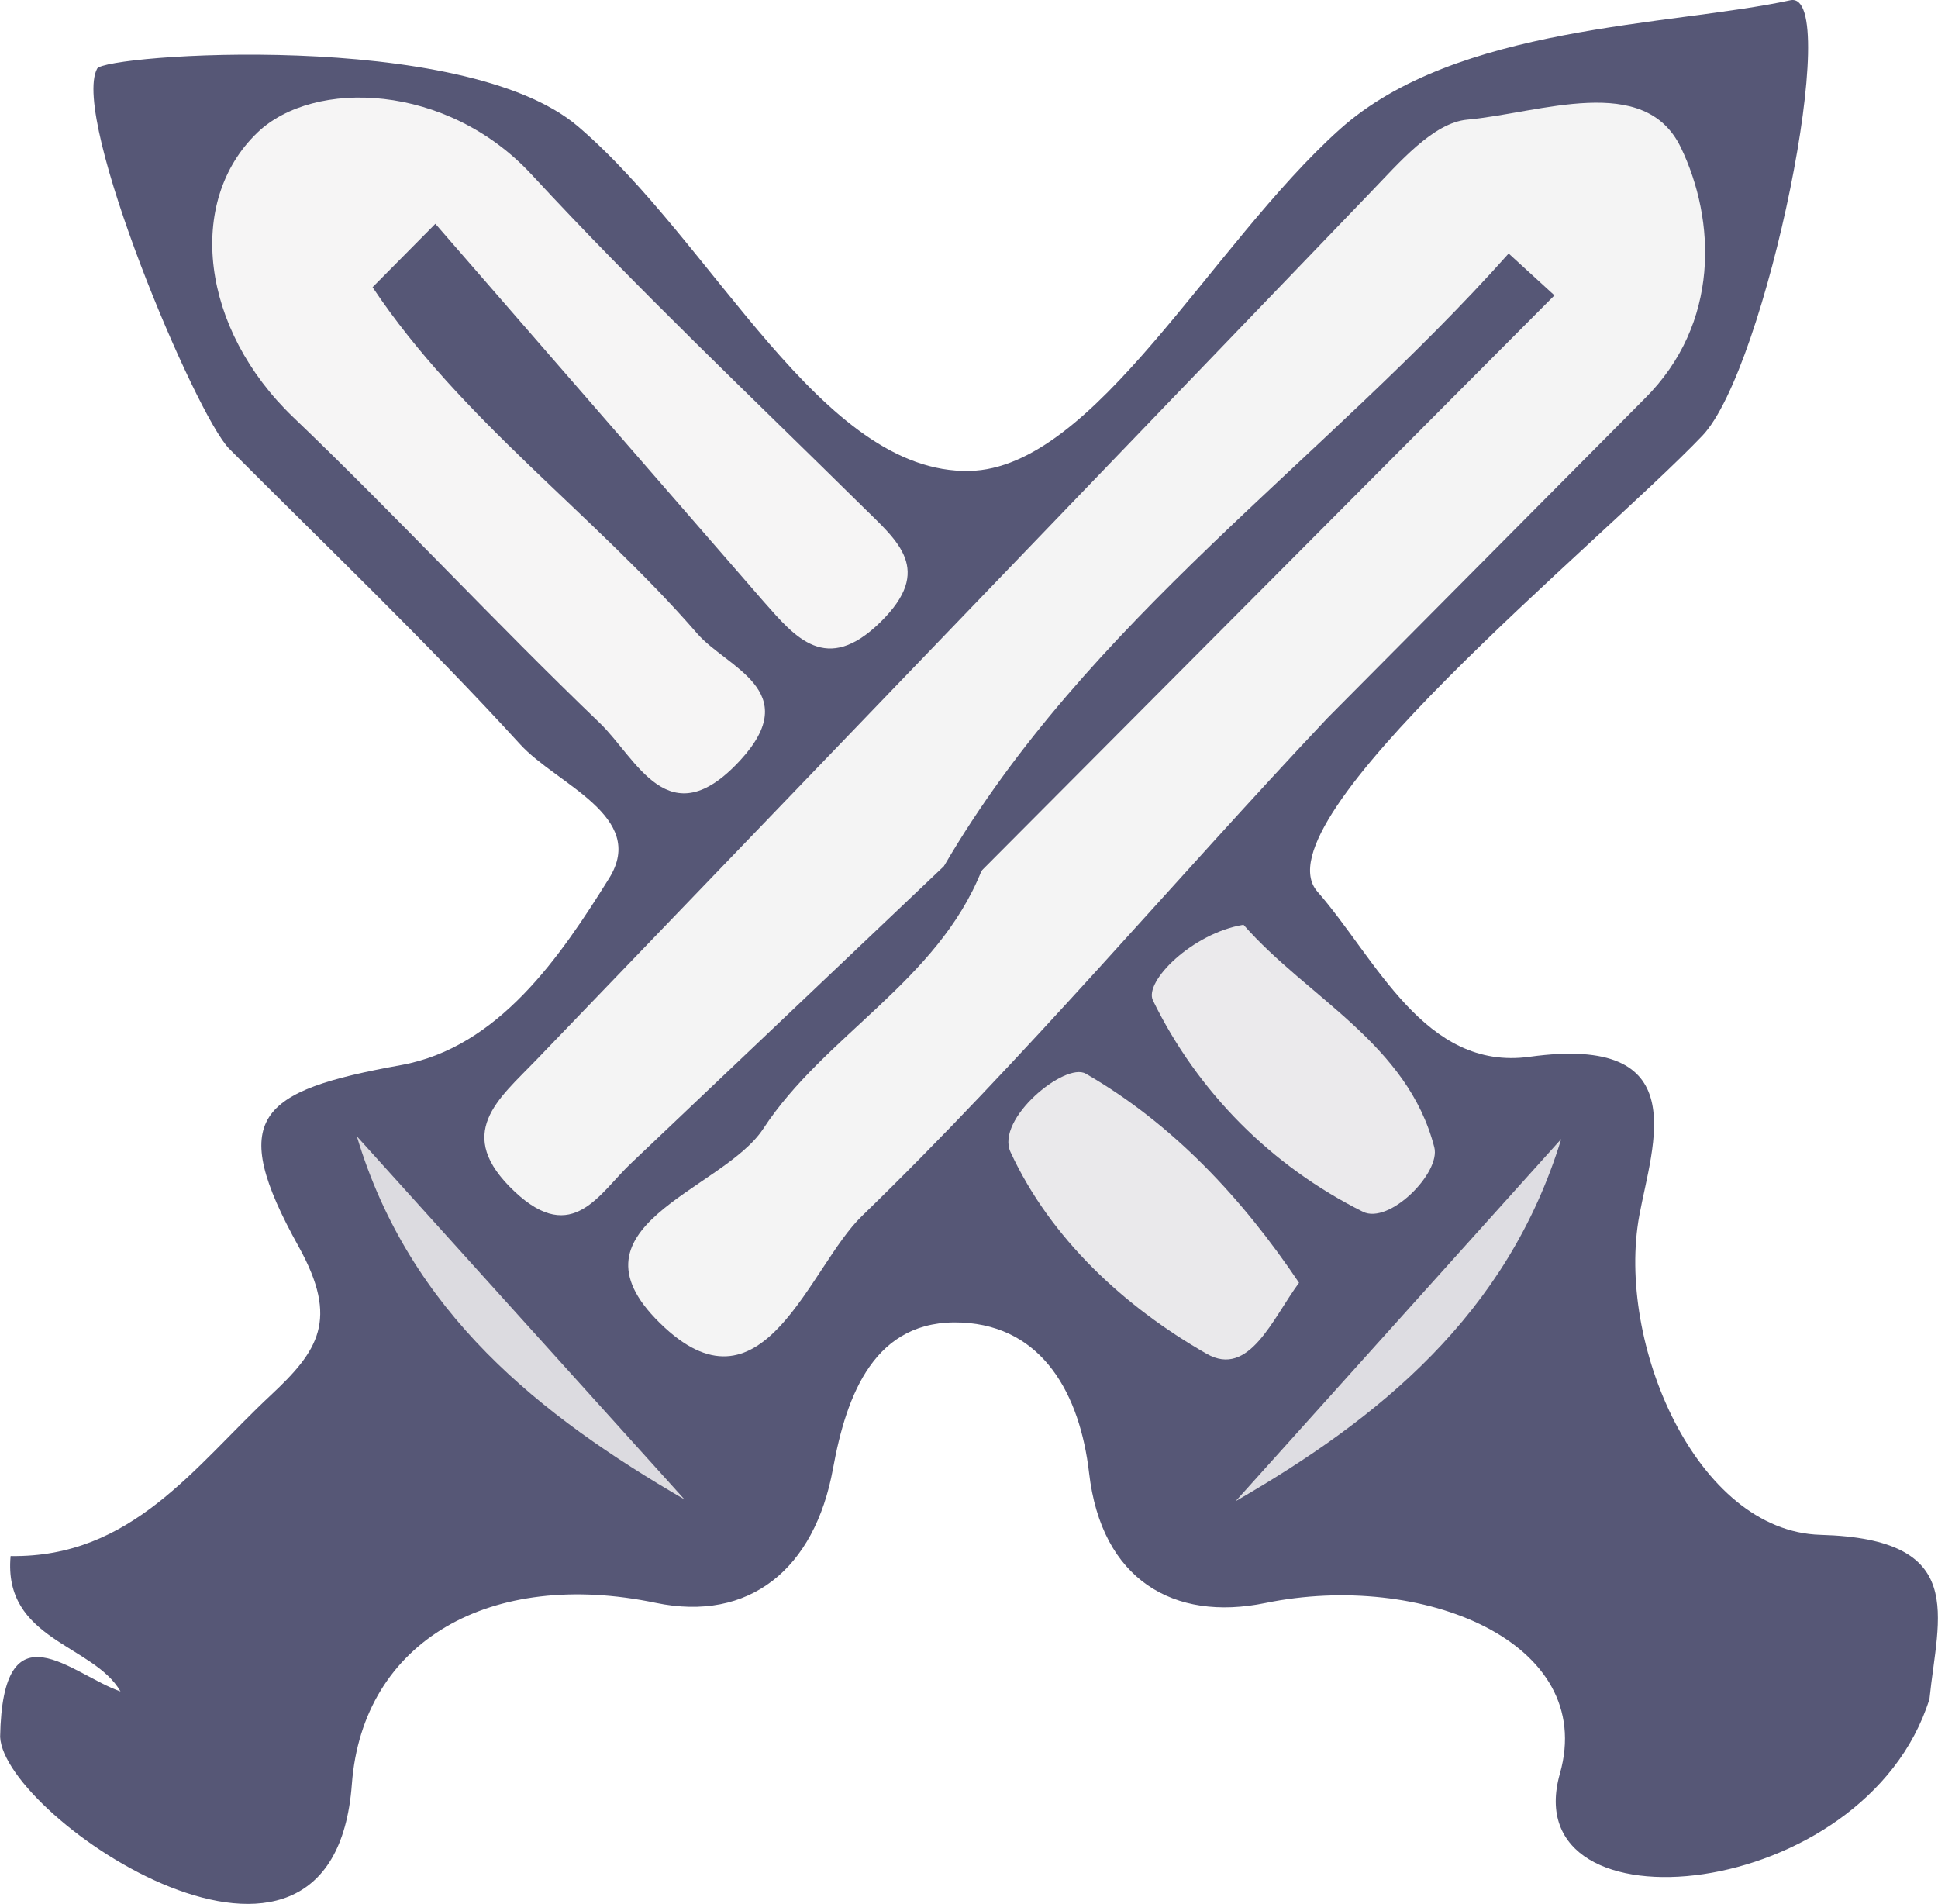
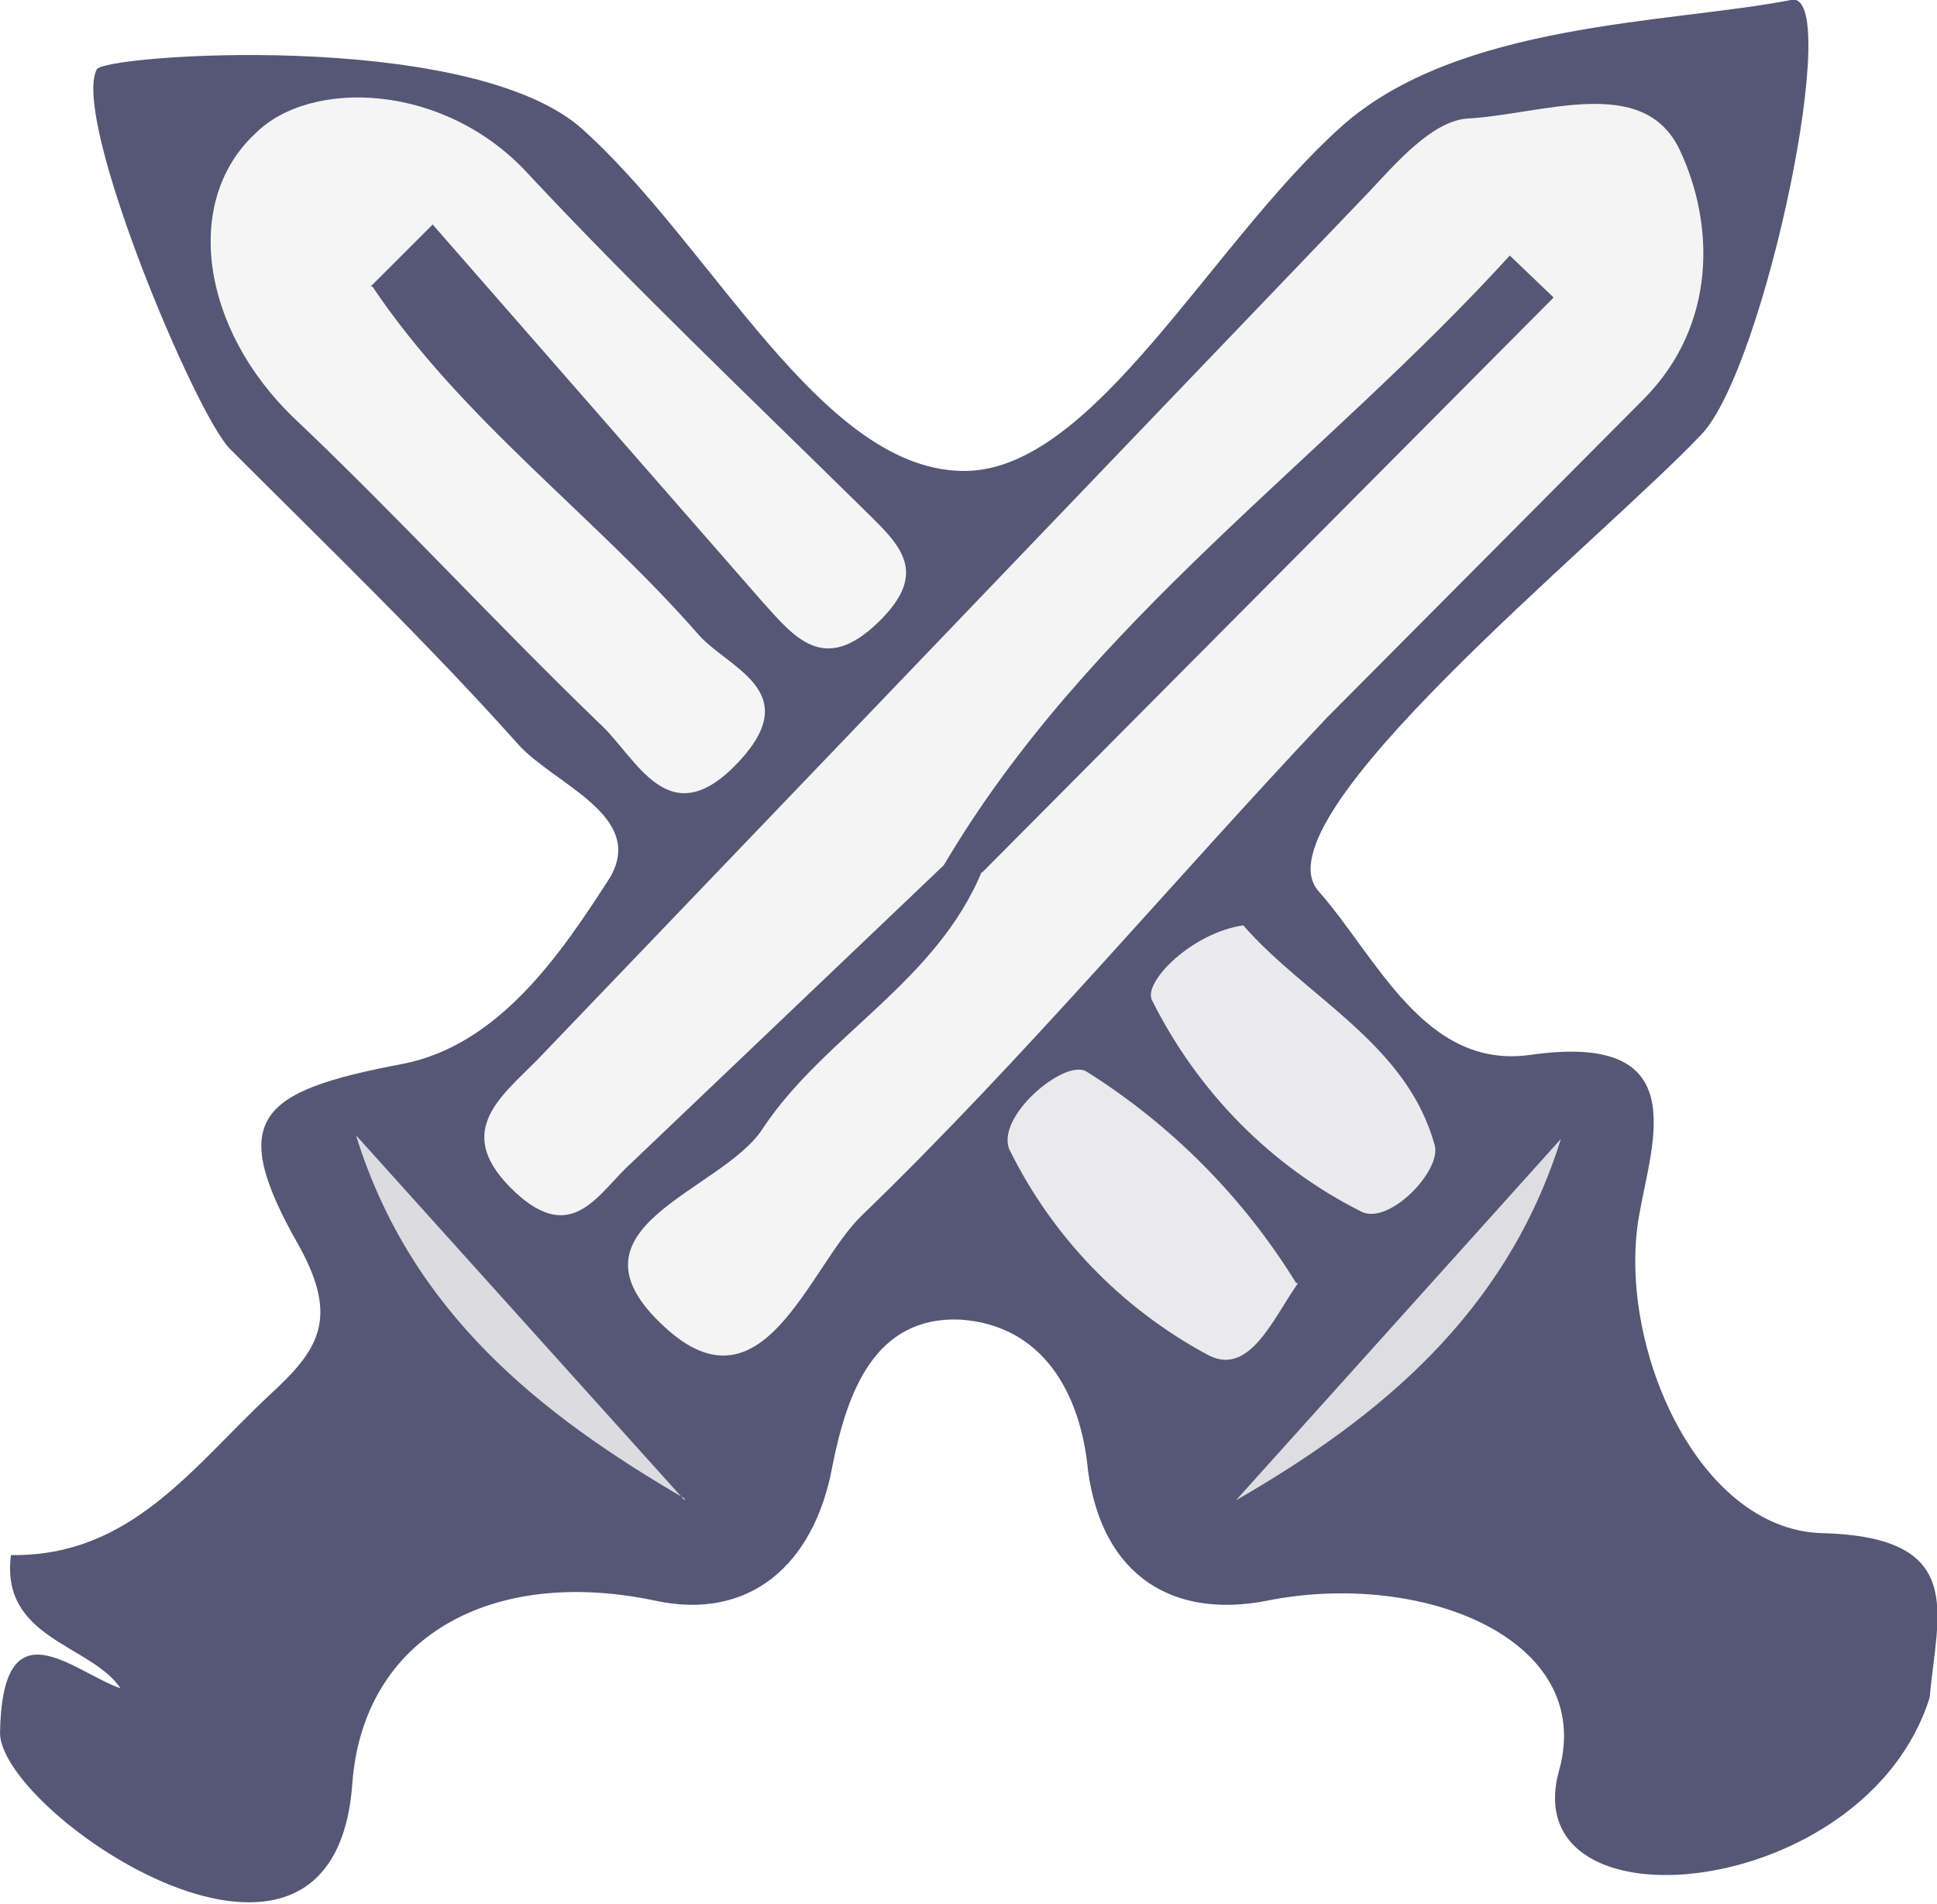
- <svg xmlns="http://www.w3.org/2000/svg" width="141.504" height="139.008" viewBox="0 0 106.139 104.281">
-   <path d="M.574 85.227c6.638.101 10.068-4.902 14.244-8.803 2.607-2.436 3.762-4.131 1.536-8.14-3.93-7.078-2.269-8.525 5.603-9.947 5.361-.968 8.748-5.976 11.398-10.228 2.116-3.396-2.866-5.145-4.869-7.339-5.101-5.587-10.588-10.824-15.934-16.187-1.844-1.85-8.702-18.109-7.238-20.826.414-.768 20.072-2.194 26.345 3.173 7.471 6.393 13.309 19.035 21.439 18.863 6.862-.145 13.213-12.366 20.275-18.705C79.766 1.349 91.463 1.44 98.057.014c2.919-.631-1.324 20.198-4.821 23.854-5.687 5.946-24.465 21.105-21.081 24.969 3.21 3.665 5.865 9.84 11.623 9.044 9.052-1.25 6.735 4.763 6.009 8.686-1.286 6.951 3.109 17.31 9.927 17.498 8.103.223 6.43 4.421 5.965 8.99-3.522 11.227-22.77 12.999-20.243 4.089 2.047-7.221-7.569-11.104-16.128-9.346-5.038 1.035-8.984-1.276-9.661-7.123-.496-4.282-2.518-8.025-6.965-8.237-4.786-.228-6.326 3.961-7.062 8.001-1.004 5.509-4.588 8.42-9.713 7.351-9.028-1.882-16.052 2.072-16.641 9.932C18.215 111.757.199 99.575 0 95.13c.134-7.363 3.925-3.404 6.593-2.487C5.118 90.065.148 89.826.574 85.227z" fill="#565776" />
-   <path d="M51.696 47.442L34.593 63.681c-1.76 1.643-3.216 4.579-6.398 1.596-3.4-3.187-.888-5.079 1.174-7.224l45.692-47.513c1.549-1.603 3.421-3.816 5.303-3.987 3.992-.362 9.71-2.593 11.693 1.518 1.92 3.979 2.17 9.65-1.982 13.768L72.703 39.329c-8.547 9.057-16.575 18.63-25.506 27.282-2.869 2.779-5.354 11.117-10.788 6.111-5.996-5.524 3.143-7.468 5.389-10.897 3.358-5.127 9.535-8.065 11.96-14.136 6.29-11.341 17.456-18.112 24.749-26.988L51.696 47.442z" fill="#f4f4f4" />
-   <path d="M20.4 15.732c4.856 7.273 12.113 12.432 17.791 18.978 1.604 1.849 5.864 3.114 2.352 6.928-3.937 4.276-5.67-.092-7.703-2.043-5.699-5.467-11.071-11.275-16.777-16.735-5.058-4.839-5.916-11.813-1.968-15.6 3.088-2.962 10.383-2.711 15.022 2.306 5.804 6.277 12.031 12.166 18.121 18.177 1.936 1.911 3.915 3.449.983 6.329-2.968 2.915-4.663.847-6.4-1.124L23.84 12.258l-3.44 3.474z" fill="#f6f5f5" />
-   <path d="M68.105 50.651c3.506 3.995 8.992 6.516 10.452 12.189.361 1.403-2.478 4.245-3.912 3.529-5.017-2.505-9.043-6.551-11.5-11.572-.507-1.036 2.164-3.69 4.961-4.146z" fill="#ebeaec" />
-   <path d="M71.147 70.259c-1.455 1.972-2.736 5.219-5.057 3.893-4.506-2.575-8.547-6.3-10.746-11.051-.835-1.805 2.989-4.946 4.119-4.295 4.772 2.748 8.574 6.826 11.684 11.453z" fill="#eae9eb" />
-   <path d="M51.696 47.442c7.88-13.505 20.809-22.193 30.933-33.557l2.508 2.293-31.379 31.511-2.062-.247z" fill="#565776" />
-   <path d="M37.487 82.128C29.61 77.547 22.442 71.932 19.54 62.238l17.948 19.891z" fill="#dcdbe0" />
-   <path d="M67.674 82.222l17.834-19.838c-2.948 9.627-9.985 15.309-17.834 19.838z" fill="#dedde2" />
+ <svg xmlns="http://www.w3.org/2000/svg" viewBox="0 0 106.1 104.3">
+   <path fill="#565776" d="M.6 85.2c6.6.1 10-4.9 14.2-8.8 2.6-2.4 3.8-4.1 1.6-8.1-4-7-2.3-8.5 5.6-10 5.3-1 8.7-6 11.4-10.2 2-3.4-3-5.1-5-7.3-5-5.6-10.5-10.9-15.8-16.2-1.9-1.9-8.7-18.1-7.3-20.8.4-.8 20-2.2 26.4 3.1C39 13.3 45 26 53 25.8 60 25.6 66.3 13.4 73.4 7c6.4-5.8 18-5.7 24.7-7 2.9-.7-1.4 20.1-4.9 23.8-5.7 6-24.4 21-21 25 3.2 3.6 5.8 9.8 11.6 9 9-1.3 6.7 4.7 6 8.7-1.3 7 3.1 17.3 10 17.5 8 .2 6.3 4.4 5.9 9-3.5 11.2-22.8 13-20.3 4 2-7.2-7.5-11-16-9.3-5.1 1-9-1.3-9.8-7.1-.4-4.3-2.5-8-7-8.3-4.7-.2-6.2 4-7 8-1 5.5-4.6 8.5-9.7 7.4-9-1.9-16 2-16.6 10-1 14-19.1 1.8-19.3-2.7.1-7.3 4-3.4 6.6-2.5C5 90.1 0 89.8.6 85.2z" />
+   <path fill="#f4f4f4" d="M51.7 47.4 34.6 63.7c-1.8 1.6-3.2 4.6-6.4 1.6-3.4-3.2-.9-5.1 1.2-7.2L75 10.5c1.5-1.6 3.4-3.8 5.3-4C84.4 6.3 90 4 92 8.2c1.9 4 2.1 9.6-2 13.7L72.7 39.3c-8.5 9-16.6 18.7-25.5 27.3-2.9 2.8-5.4 11.1-10.8 6.1-6-5.5 3.2-7.4 5.4-10.9 3.4-5.1 9.5-8 12-14.1 6.2-11.4 17.4-18.1 24.7-27L51.7 47.4z" />
+   <path fill="#f6f5f5" d="M20.4 15.7c4.9 7.3 12.1 12.5 17.8 19 1.6 1.9 5.9 3.1 2.3 7-3.9 4.2-5.6-.2-7.7-2.1-5.7-5.5-11-11.3-16.7-16.7C11 18 10 11 14 7.3c3-3 10.4-2.8 15 2.3 5.8 6.2 12 12.1 18.1 18.1 2 2 4 3.5 1 6.4-3 2.9-4.6.8-6.4-1.2l-18-20.6-3.4 3.4z" />
+   <path fill="#ebeaec" d="M68.1 50.7c3.5 4 9 6.5 10.5 12.1.3 1.4-2.5 4.3-4 3.6-5-2.5-9-6.6-11.5-11.6-.5-1 2.2-3.7 5-4.1z" />
+   <path fill="#eae9eb" d="M71.1 70.3c-1.4 2-2.7 5.2-5 3.9A25.6 25.6 0 0 1 55.3 63c-.8-1.8 3-5 4.2-4.3A36 36 0 0 1 71 70.3z" />
+   <path fill="#565776" d="M51.7 47.4C59.6 34 72.5 25.2 82.7 14l2.4 2.3-31.3 31.5-2.1-.3z" />
+   <path fill="#dcdbe0" d="M37.5 82.1c-7.9-4.6-15-10.2-18-19.9l18 20z" />
+   <path fill="#dedde2" d="m67.7 82.2 17.8-19.8c-3 9.6-10 15.3-17.8 19.8z" />
</svg>
